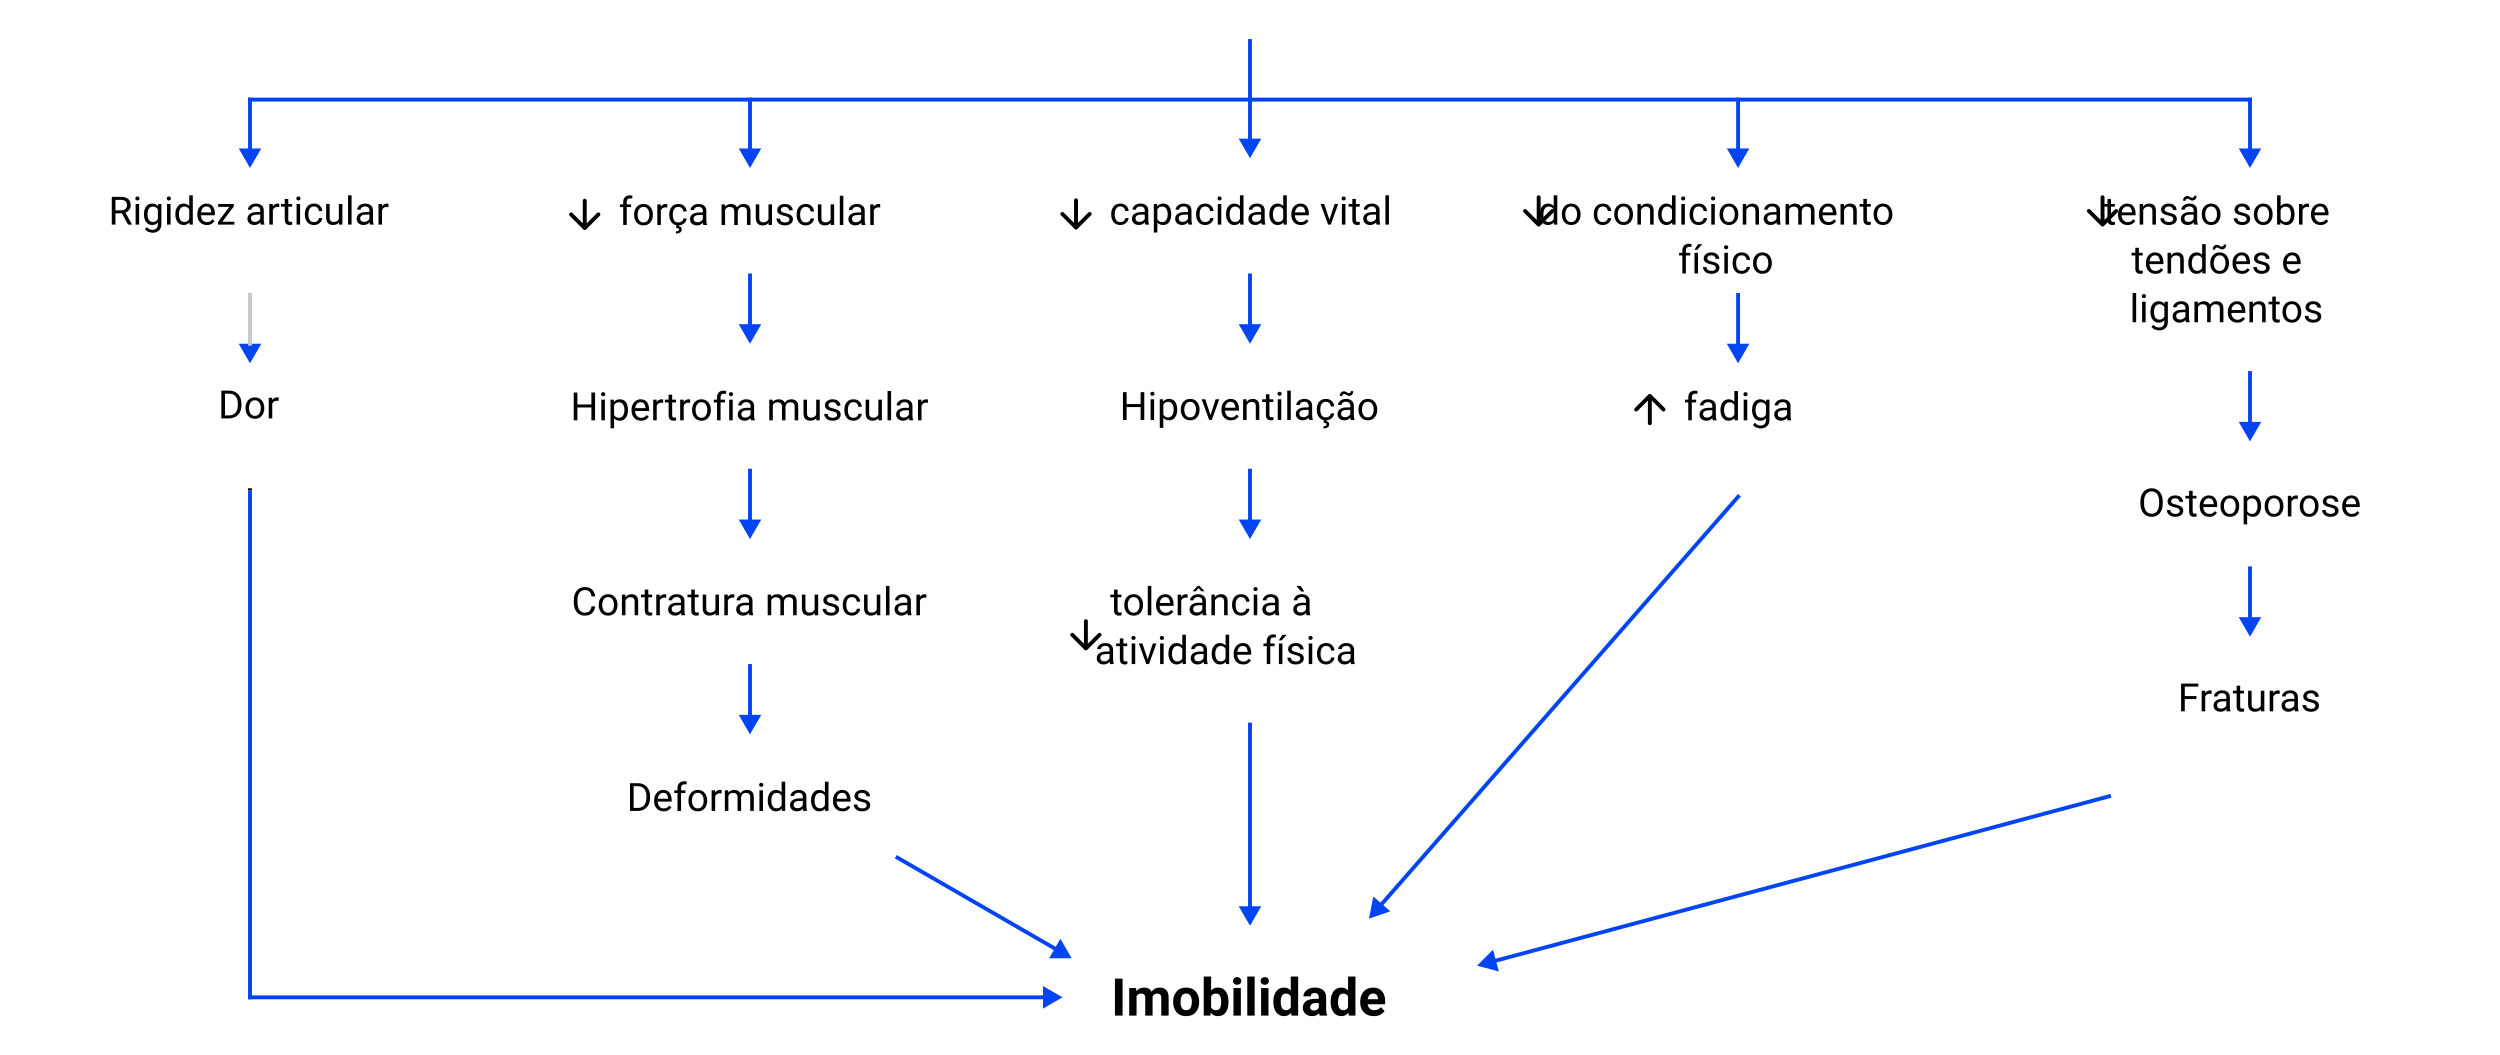
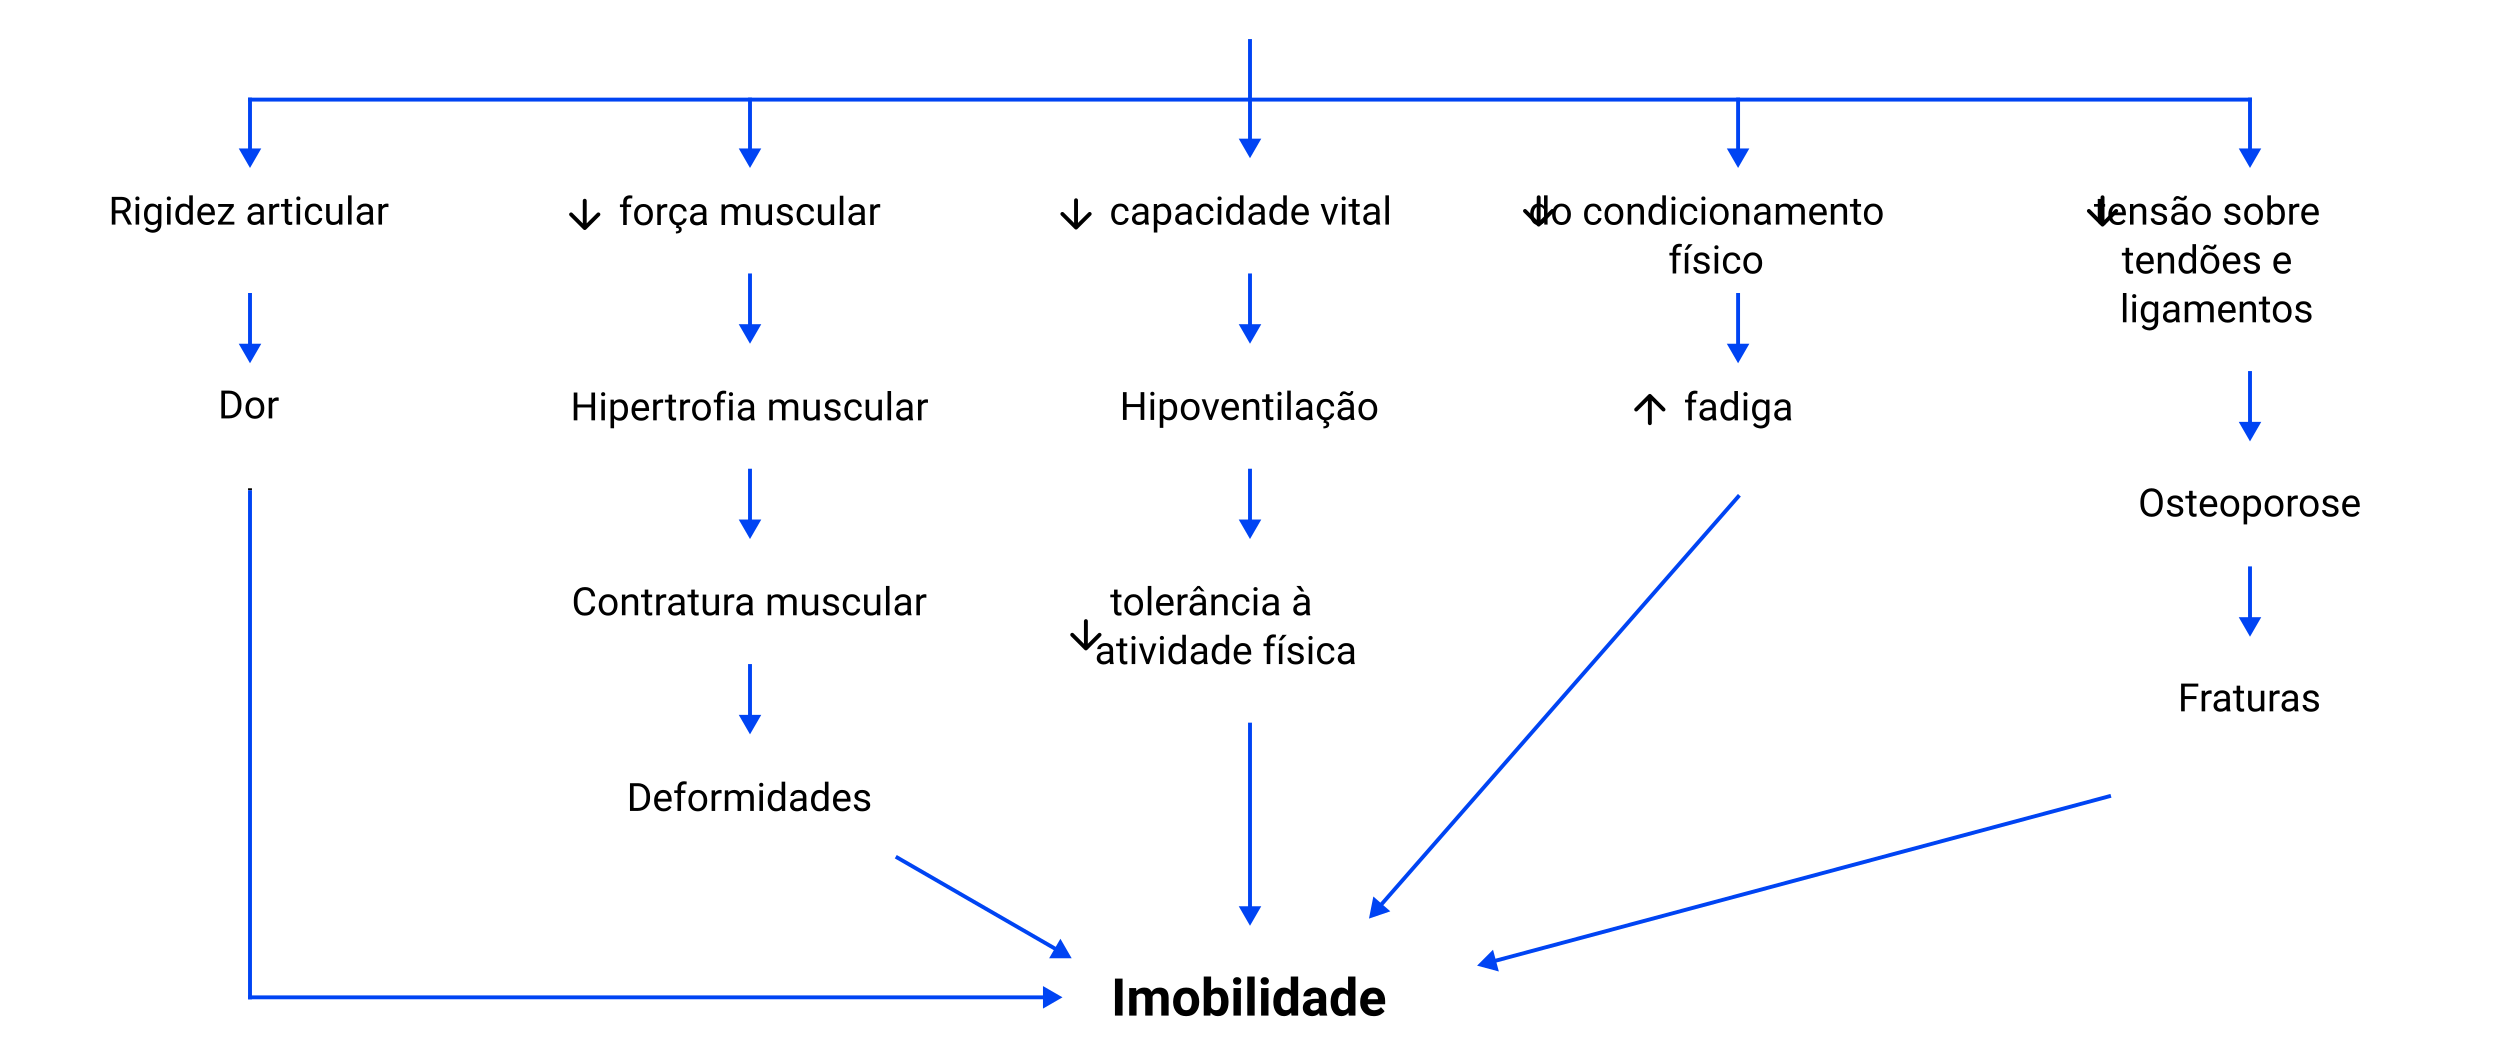
- <svg xmlns="http://www.w3.org/2000/svg" width="1280" height="540" fill="none" version="1.1" viewBox="0 0 1280 540">
-   <g fill="#000000" font-family="Roboto" font-size="20px">
-     <text x="-56.097" y="-140.672" letter-spacing="0px" word-spacing="0px" style="line-height:0;white-space:pre" xml:space="preserve">
-       <tspan x="-56.097" y="-135.672" />
-     </text>
-     <text x="-56.097" y="-140.672" letter-spacing="0em" style="line-height:1;white-space:pre" xml:space="preserve">
-       <tspan x="-56.097" y="-125.672" />
-     </text>
-     <text x="-56.097" y="-140.672" letter-spacing="0em" style="white-space:pre" xml:space="preserve" />
+ <svg xmlns="http://www.w3.org/2000/svg" width="1280" height="540" fill="none" version="1.1" viewBox="0 0 1280 540" id="svg208">
+   <defs id="defs212" />
+   <path d="m129 251v-1h-2v1z" fill="#000" id="path22" />
+   <text x="-2.422" y="-137.916" fill="#000000" font-family="Roboto" font-size="20px" letter-spacing="0em" style="white-space:pre" xml:space="preserve" id="text78" />
+   <g transform="translate(0 -58.264)" id="g118">
+     <rect x="550" y="558.26" width="180" height="40" fill="none" id="rect114" />
+     <text x="-38.642" y="-63.442" fill="#000000" font-family="Roboto" font-size="28px" font-weight="600" letter-spacing="0em" style="white-space:pre" xml:space="preserve" id="text116" />
  </g>
-   <path d="m385 341v-1h-2v1zm-1 35 5.774-10h-11.548zm-1-35v26h2v-26z" fill="#0044f3" />
-   <g fill="#0044f3">
-     <path d="m534 504.86v4.773h-407v2h407v4.773l10-5.773z" />
-     <path d="m127 251v260.64h2v-260.64z" />
-   </g>
-   <path d="m129 251v-1h-2v1z" fill="#000" />
-   <g fill="#0044f3">
-     <path d="m385 241v-1h-2v1zm-1 35 5.774-10h-11.548zm-1-35v26h2v-26z" />
-     <path d="m641 241v-1h-2v1zm-1 35 5.774-10h-11.548zm-1-35v26h2v-26z" />
-     <path d="m641 371v-1h-2v1zm-1 103 5.774-10h-11.547zm-1-103v94h2v-94z" />
-     <path d="m890.66 254.99 0.658-0.753-1.505-1.317-0.659 0.752zm-189.75 215.34 10.93-3.724-8.69-7.604zm188.25-216.66-183.07 209.23 1.505 1.317 183.07-209.23z" />
-     <path d="m1153 291v-1h-2v1zm-1 35 5.77-10h-11.54zm-1-35v26h2v-26z" />
-   </g>
-   <g transform="translate(0 13.907)">
-     <rect x="284" y="186.09" width="200" height="40" fill="none" stroke-linecap="round" stroke-linejoin="round" stroke-width="10" />
-   </g>
-   <g transform="translate(0 39.841)">
-     <rect x="309" y="360.16" width="150" height="40" fill="none" stroke-linecap="round" stroke-linejoin="round" stroke-width="10" />
-   </g>
-   <g transform="translate(0 13.668)">
-     <rect x="565" y="186.33" width="150" height="40" fill="none" stroke-linecap="round" stroke-linejoin="round" stroke-width="10" />
-   </g>
-   <g transform="translate(0 41.512)">
-     <rect x="1092" y="208.49" width="120" height="40" fill="none" stroke-linecap="round" stroke-linejoin="round" stroke-width="10" />
-   </g>
-   <g transform="translate(0 55.347)">
-     <rect x="1102" y="294.65" width="100" height="40" fill="none" stroke-linecap="round" stroke-linejoin="round" stroke-width="10" />
-   </g>
-   <g fill="#0044f3">
-     <path d="m129 151v-1h-2v1zm-1 35 5.774-10h-11.548zm-1-35v26h2v-26z" />
-     <path d="m385 141v-1h-2v1zm-1 35 5.774-10h-11.548zm-1-35v26h2v-26z" />
-     <path d="m641 141v-1h-2v1zm-1 35 5.774-10h-11.548zm-1-35v26h2v-26z" />
-     <path d="m890.9 151v-1h-2v1zm-1 35 5.774-10h-11.548zm-1-35v26h2v-26z" />
-     <path d="m1153 191v-1h-2v1zm-1 35 5.77-10h-11.54zm-1-35v26h2v-26z" />
-   </g>
-   <g transform="translate(0 11.295)">
-     <rect x="540" y="288.71" width="200" height="50" fill="none" stroke-linecap="round" stroke-linejoin="round" stroke-width="10" />
-     <text x="640.015" y="308.607" font-family="'Bebas Neue'" font-size="20px" letter-spacing="0px" style="line-height:1.25" xml:space="preserve">
-       <tspan x="640.015" y="308.607" fill="#000000" font-family="Roboto" font-size="20px" text-align="center" text-anchor="middle" />
-     </text>
-     <path d="m555.98 305.71a1 1 0 0 0-1 1v11.586l-5.293-5.293a1 1 0 0 0-0.707-0.293 1 1 0 0 0-0.707 0.293 1 1 0 0 0 0 1.414l7 7a1 1 0 0 0 0.062 0.047 1 1 0 0 0 0.129 0.092 1 1 0 0 0 0.135 0.068 1 1 0 0 0 0.148 0.049 1 1 0 0 0 0.158 0.025 1 1 0 0 0 0.074 0.012 1 1 0 0 0 0.074-0.012 1 1 0 0 0 0.158-0.025 1 1 0 0 0 0.148-0.049 1 1 0 0 0 0.135-0.068 1 1 0 0 0 0.129-0.092 1 1 0 0 0 0.062-0.047l7-7a1 1 0 0 0 0-1.414 1 1 0 0 0-1.414 0l-5.293 5.293v-11.586a1 1 0 0 0-1-1z" color="#000000" fill="#000" stroke-linecap="round" stroke-linejoin="round" style="-inkscape-stroke:none" />
-   </g>
-   <text x="-2.422" y="-137.916" fill="#000000" font-family="Roboto" font-size="20px" letter-spacing="0em" style="white-space:pre" xml:space="preserve" />
-   <text x="55.578" y="65" fill="#666666" font-family="'Bebas Neue'" font-size="40px" letter-spacing="0px" style="line-height:1.25" xml:space="preserve">
-     <tspan x="55.578" y="65" />
-     <tspan x="55.578" y="115" fill="#000000" font-family="Roboto" font-size="20px">Rigidez articular</tspan>
-   </text>
-   <g fill="#0044f3">
-     <path d="m127 50v2h1026v-2h-1025z" color="#000000" stroke-linecap="square" style="-inkscape-stroke:none" />
-     <path d="m129 51v-1h-2v1zm-1 35 5.774-10h-11.548zm-1-35v26h2v-26z" />
-     <path d="m385 51v-1h-2v1zm-1 35 5.774-10h-11.548zm-1-35v26h2v-26z" />
-     <path d="m641 21v-1h-2v1zm-1 60 5.774-10h-11.548zm-1-60v51h2v-51z" />
-     <path d="m890.9 51v-1h-2v1zm-1 35 5.774-10h-11.548zm-1-35v26h2v-26z" />
-     <path d="m1153 51v-1h-2v1zm-1 35 5.77-10h-11.54zm-1-35v26h2v-26z" />
-   </g>
-   <g transform="translate(0 -9.9023)">
-     <text x="895.985" y="124.902" fill="#000000" font-family="Roboto" font-size="20px" letter-spacing="0px" text-anchor="middle" style="line-height:1.25" xml:space="preserve">
-       <tspan x="895.985" y="124.902" text-align="center">do condicionamento</tspan>
-       <tspan x="895.985" y="149.902" text-align="center">físico</tspan>
-     </text>
-     <path d="m787.8 109.9a1 1 0 0 0-1 1v11.586l-5.293-5.293a1 1 0 0 0-0.707-0.293 1 1 0 0 0-0.707 0.293 1 1 0 0 0 0 1.414l7 7a1 1 0 0 0 0.062 0.047 1 1 0 0 0 0.129 0.092 1 1 0 0 0 0.135 0.068 1 1 0 0 0 0.148 0.049 1 1 0 0 0 0.158 0.025 1 1 0 0 0 0.074 0.012 1 1 0 0 0 0.074-0.012 1 1 0 0 0 0.158-0.025 1 1 0 0 0 0.148-0.049 1 1 0 0 0 0.135-0.068 1 1 0 0 0 0.129-0.092 1 1 0 0 0 0.062-0.047l7-7a1 1 0 0 0 0-1.414 1 1 0 0 0-1.414 0l-5.293 5.293v-11.586a1 1 0 0 0-1-1z" color="#000000" fill="#000" stroke-linecap="round" stroke-linejoin="round" style="-inkscape-stroke:none" />
-   </g>
-   <rect x="127" y="150" width="2" height="27" fill="#ccc" />
-   <path d="m1080.1 408.68 0.966-0.259-0.518-1.932-0.966 0.259zm-323.84 85.738 11.154 2.989-2.989-11.155zm323.33-87.67-314.89 84.375 0.518 1.932 314.89-84.375z" fill="#0044f3" />
-   <g transform="translate(0 -58.264)">
-     <rect x="550" y="558.26" width="180" height="40" fill="none" />
-     <text x="-38.642" y="-63.442" fill="#000000" font-family="Roboto" font-size="28px" font-weight="600" letter-spacing="0em" style="white-space:pre" xml:space="preserve" />
-   </g>
-   <path d="m460 438.27-0.866-0.5-1 1.732 0.866 0.5zm88.701 52.366-5.773-10-5.774 10zm-89.701-50.634 81.406 47 1-1.732-81.406-47z" fill="#0044f3" />
-   <text x="-2.422" y="-39.006" fill="#000000" font-family="Roboto" font-size="20px" letter-spacing="0em" style="white-space:pre" xml:space="preserve" />
-   <text x="111.677" y="214.219" fill="#666666" font-family="'Bebas Neue'" font-size="40px" letter-spacing="0px" style="line-height:1.25" xml:space="preserve">
-     <tspan x="111.677" y="214.219" fill="#000000" font-family="Roboto" font-size="20px">Dor</tspan>
-   </text>
-   <text x="1152.317" y="120.42" fill="#000000" font-family="'Bebas Neue'" font-size="20px" letter-spacing="0px" style="line-height:1.25" xml:space="preserve">
-     <tspan x="1152.317" y="120.42" fill="#000000" font-family="Roboto" font-size="20px" text-align="center" text-anchor="middle" />
-   </text>
-   <g transform="translate(0 -5.4199)">
-     <path d="m1076.5 105.42a1 1 0 0 0-1 1v11.586l-5.293-5.293a1 1 0 0 0-0.707-0.293 1 1 0 0 0-0.707 0.293 1 1 0 0 0 0 1.414l7 7a1 1 0 0 0 0.062 0.047 1 1 0 0 0 0.129 0.092 1 1 0 0 0 0.135 0.068 1 1 0 0 0 0.148 0.049 1 1 0 0 0 0.158 0.025 1 1 0 0 0 0.074 0.012 1 1 0 0 0 0.074-0.012 1 1 0 0 0 0.158-0.025 1 1 0 0 0 0.148-0.049 1 1 0 0 0 0.135-0.068 1 1 0 0 0 0.129-0.092 1 1 0 0 0 0.062-0.047l7-7a1 1 0 0 0 0-1.414 1 1 0 0 0-1.414 0l-5.293 5.293v-11.586a1 1 0 0 0-1-1z" color="#000000" fill="#000" stroke-linecap="round" stroke-linejoin="round" style="-inkscape-stroke:none" />
-     <text x="1152.317" y="120.42" fill="#000000" font-family="Roboto" font-size="20px" letter-spacing="0px" text-anchor="middle" style="line-height:1.25" xml:space="preserve">
-       <tspan x="1152.317" y="120.42" text-align="center">tensão sobre</tspan>
-       <tspan x="1152.317" y="145.42" text-align="center">tendões e</tspan>
-       <tspan x="1152.317" y="170.42" text-align="center">ligamentos</tspan>
+   <text x="-2.422" y="-39.006" fill="#000000" font-family="Roboto" font-size="20px" letter-spacing="0em" style="white-space:pre" xml:space="preserve" id="text122" />
+   <g id="dor">
+     <path d="m 129,151 v -1 h -2 v 1 z m -1,35 5.774,-10 h -11.548 z m -1,-35 v 26 h 2 v -26 z" id="path56" style="fill:#0044f3" />
+     <g fill="#0044f3" id="g20">
+       <path d="m 534,504.86 v 4.773 H 127 v 2 h 407 v 4.773 l 10,-5.773 z" id="path16" />
+       <path d="m 127,251 v 260.64 h 2 V 251 Z" id="path18" />
+     </g>
+     <text x="111.677" y="214.219" fill="#666666" font-family="'Bebas Neue'" font-size="40px" letter-spacing="0px" style="line-height:1.25" xml:space="preserve" id="text126">
+       <tspan x="111.677" y="214.219" fill="#000000" font-family="Roboto" font-size="20px" id="tspan124">Dor</tspan>
    </text>
  </g>
-   <g font-family="'Bebas Neue'" letter-spacing="0px">
-     <text x="654.753" y="668.291" font-size="40px" style="line-height:1.25" xml:space="preserve">
-       <tspan x="654.753" y="668.291" />
-       <tspan x="654.753" y="718.291" fill="#000000" font-size="20px" />
-     </text>
-     <text x="568.913" y="520" font-size="26.667px" style="line-height:1.25" xml:space="preserve">
-       <tspan x="568.913" y="520" fill="#000000" font-family="Roboto" font-size="26.667px" font-weight="bold">Imobilidade</tspan>
-     </text>
-     <text x="292.091" y="215.205" font-size="20px" style="line-height:1.25" xml:space="preserve">
-       <tspan x="292.091" y="215.205" fill="#000000" font-family="Roboto" font-size="20px">Hipertrofia muscular</tspan>
+   <text x="1152.317" y="120.42" fill="#000000" font-family="'Bebas Neue'" font-size="20px" letter-spacing="0px" style="line-height:1.25" xml:space="preserve" id="text130">
+     <tspan x="1152.317" y="120.42" fill="#000000" font-family="Roboto" font-size="20px" text-align="center" text-anchor="middle" id="tspan128" />
+   </text>
+   <text x="654.753" y="668.291" font-size="40px" style="line-height:1.25;font-family:'Bebas Neue';letter-spacing:0px" xml:space="preserve" id="text148">
+     <tspan x="654.753" y="668.291" id="tspan144" />
+     <tspan x="654.753" y="718.291" fill="#000000" font-size="20px" id="tspan146" />
+   </text>
+   <text x="568.913" y="520" font-size="26.667px" style="line-height:1.25;font-family:'Bebas Neue';letter-spacing:0px" xml:space="preserve" id="text152">
+     <tspan x="568.913" y="520" fill="#000000" font-family="Roboto" font-size="26.667px" font-weight="bold" id="tspan150">Imobilidade</tspan>
+   </text>
+   <g id="g1780">
+     <path d="m 385,141 v -1 h -2 v 1 z m -1,35 5.774,-10 h -11.548 z m -1,-35 v 26 h 2 v -26 z" id="path58" style="fill:#0044f3" />
+     <text x="292.091" y="215.205" font-size="20px" style="line-height:1.25;font-family:'Bebas Neue';letter-spacing:0px" xml:space="preserve" id="text156">
+       <tspan x="292.091" y="215.205" fill="#000000" font-family="Roboto" font-size="20px" id="tspan154">Hipertrofia muscular</tspan>
    </text>
  </g>
-   <path d="m550.93 101.53a1 1 0 0 0-1 1v11.586l-5.293-5.293a1 1 0 0 0-0.707-0.293 1 1 0 0 0-0.707 0.293 1 1 0 0 0 0 1.414l7 7a1 1 0 0 0 0.062 0.047 1 1 0 0 0 0.129 0.092 1 1 0 0 0 0.135 0.068 1 1 0 0 0 0.148 0.049 1 1 0 0 0 0.158 0.025 1 1 0 0 0 0.074 0.012 1 1 0 0 0 0.074-0.012 1 1 0 0 0 0.158-0.025 1 1 0 0 0 0.148-0.049 1 1 0 0 0 0.135-0.068 1 1 0 0 0 0.129-0.092 1 1 0 0 0 0.062-0.047l7-7a1 1 0 0 0 0-1.414 1 1 0 0 0-1.414 0l-5.293 5.293v-11.586a1 1 0 0 0-1-1z" color="#000000" fill="#000" stroke-linecap="round" stroke-linejoin="round" style="-inkscape-stroke:none" />
-   <text x="568.033" y="115" font-family="'Bebas Neue'" font-size="20px" letter-spacing="0px" style="line-height:1.25" xml:space="preserve">
-     <tspan x="568.033" y="115" fill="#000000" font-family="Roboto" font-size="20px">capacidade vital</tspan>
-   </text>
-   <g font-size="20px" letter-spacing="0px">
-     <text x="292.628" y="315" font-family="'Bebas Neue'" style="line-height:1.25" xml:space="preserve">
-       <tspan x="292.628" y="315" fill="#000000" font-family="Roboto" font-size="20px">Contratura muscular</tspan>
-     </text>
-     <text x="320.89" y="415.205" font-family="'Bebas Neue'" style="line-height:1.25" xml:space="preserve">
-       <tspan x="320.89" y="415.205" fill="#000000" font-family="Roboto" font-size="20px">Deformidades</tspan>
-     </text>
-     <text x="573.296" y="215" font-family="'Bebas Neue'" style="line-height:1.25" xml:space="preserve">
-       <tspan x="573.296" y="215" fill="#000000" font-family="Roboto" font-size="20px">Hipoventilação</tspan>
-     </text>
-     <text x="640.015" y="315" fill="#000000" font-family="Roboto" text-anchor="middle" style="line-height:1.25" xml:space="preserve">
-       <tspan x="640.015" y="315" text-align="center">tolerância à </tspan>
-       <tspan x="640.015" y="340" text-align="center">atividade física</tspan>
+   <g id="g2088">
+     <path d="m 385,241 v -1 h -2 v 1 z m -1,35 5.774,-10 h -11.548 z m -1,-35 v 26 h 2 v -26 z" id="path24" style="fill:#0044f3" />
+     <text x="292.628" y="315" font-family="'Bebas Neue'" style="font-size:20px;line-height:1.25;letter-spacing:0px" xml:space="preserve" id="text168">
+       <tspan x="292.628" y="315" fill="#000000" font-family="Roboto" font-size="20px" id="tspan166">Contratura muscular</tspan>
    </text>
  </g>
-   <g transform="translate(0 -3.3049)">
-     <path d="m844.72 220.99a1 1 0 0 1-1-1v-11.586l-5.293 5.293a1 1 0 0 1-0.707 0.293 1 1 0 0 1-0.707-0.293 1 1 0 0 1 0-1.414l7-7a1 1 0 0 1 0.062-0.047 1 1 0 0 1 0.129-0.092 1 1 0 0 1 0.135-0.068 1 1 0 0 1 0.148-0.049 1 1 0 0 1 0.158-0.025 1 1 0 0 1 0.074-0.012 1 1 0 0 1 0.074 0.012 1 1 0 0 1 0.158 0.025 1 1 0 0 1 0.148 0.049 1 1 0 0 1 0.135 0.068 1 1 0 0 1 0.129 0.092 1 1 0 0 1 0.062 0.047l7 7a1 1 0 0 1 0 1.414 1 1 0 0 1-1.414 0l-5.293-5.293v11.586a1 1 0 0 1-1 1z" color="#000000" fill="#000" stroke-linecap="round" stroke-linejoin="round" style="-inkscape-stroke:none" />
-     <text x="862.13" y="218.51" font-family="'Bebas Neue'" font-size="20px" letter-spacing="0px" style="line-height:1.25" xml:space="preserve">
-       <tspan x="862.13" y="218.51" fill="#000000" font-family="Roboto" font-size="20px">fadiga</tspan>
+   <g id="g1161">
+     <path d="m385 341v-1h-2v1zm-1 35 5.774-10h-11.548zm-1-35v26h2v-26z" fill="#0044f3" id="path14" />
+     <path d="m460 438.27-0.866-0.5-1 1.732 0.866 0.5zm88.701 52.366-5.773-10-5.774 10zm-89.701-50.634 81.406 47 1-1.732-81.406-47z" fill="#0044f3" id="path120" />
+     <text x="320.89" y="415.205" font-family="'Bebas Neue'" style="font-size:20px;line-height:1.25;letter-spacing:0px" xml:space="preserve" id="text172">
+       <tspan x="320.89" y="415.205" fill="#000000" font-family="Roboto" font-size="20px" id="tspan170">Deformidades</tspan>
    </text>
  </g>
-   <text x="1094.729" y="264.414" font-family="'Bebas Neue'" font-size="20px" letter-spacing="0px" style="line-height:1.25" xml:space="preserve">
-     <tspan x="1094.729" y="264.414" fill="#000000" font-family="Roboto" font-size="20px">Osteoporose</tspan>
-   </text>
-   <text x="1115.076" y="364.219" font-family="'Bebas Neue'" font-size="20px" letter-spacing="0px" style="line-height:1.25" xml:space="preserve">
-     <tspan x="1115.076" y="364.219" fill="#000000" font-family="Roboto" font-size="20px">Fraturas</tspan>
-   </text>
-   <path d="m299.39 101.77a1 1 0 0 0-1 1v11.586l-5.293-5.293a1 1 0 0 0-0.707-0.293 1 1 0 0 0-0.707 0.293 1 1 0 0 0 0 1.414l7 7a1 1 0 0 0 0.062 0.047 1 1 0 0 0 0.129 0.092 1 1 0 0 0 0.135 0.068 1 1 0 0 0 0.148 0.049 1 1 0 0 0 0.158 0.025 1 1 0 0 0 0.074 0.012 1 1 0 0 0 0.074-0.012 1 1 0 0 0 0.158-0.025 1 1 0 0 0 0.148-0.049 1 1 0 0 0 0.135-0.068 1 1 0 0 0 0.129-0.092 1 1 0 0 0 0.062-0.047l7-7a1 1 0 0 0 0-1.414 1 1 0 0 0-1.414 0l-5.293 5.293v-11.586a1 1 0 0 0-1-1z" color="#000000" fill="#000" stroke-linecap="round" stroke-linejoin="round" style="-inkscape-stroke:none" />
-   <text x="316.808" y="115.205" font-family="'Bebas Neue'" font-size="20px" letter-spacing="0px" style="line-height:1.25" xml:space="preserve">
-     <tspan x="316.808" y="115.205" fill="#000000" font-family="Roboto" font-size="20px">força muscular</tspan>
-   </text>
+   <g id="g1775">
+     <path d="m 641,141 v -1 h -2 v 1 z m -1,35 5.774,-10 h -11.548 z m -1,-35 v 26 h 2 v -26 z" id="path60" style="fill:#0044f3" />
+     <text x="573.296" y="215" font-family="'Bebas Neue'" style="font-size:20px;line-height:1.25;letter-spacing:0px" xml:space="preserve" id="text176">
+       <tspan x="573.296" y="215" fill="#000000" font-family="Roboto" font-size="20px" id="tspan174">Hipoventilação</tspan>
+     </text>
+   </g>
+   <g id="g1439">
+     <path d="m 641,241 v -1 h -2 v 1 z m -1,35 5.774,-10 h -11.548 z m -1,-35 v 26 h 2 v -26 z" id="path26" style="fill:#0044f3" />
+     <path d="m 641,371 v -1 h -2 v 1 z m -1,103 5.774,-10 h -11.547 z m -1,-103 v 94 h 2 v -94 z" id="path28" style="fill:#0044f3" />
+     <path d="m 555.98,317.005 a 1,1 0 0 0 -1,1 v 11.586 l -5.293,-5.293 a 1,1 0 0 0 -0.707,-0.293 1,1 0 0 0 -0.707,0.293 1,1 0 0 0 0,1.414 l 7,7 a 1,1 0 0 0 0.062,0.047 1,1 0 0 0 0.129,0.092 1,1 0 0 0 0.135,0.068 1,1 0 0 0 0.148,0.049 1,1 0 0 0 0.158,0.025 1,1 0 0 0 0.074,0.012 1,1 0 0 0 0.074,-0.012 1,1 0 0 0 0.158,-0.025 1,1 0 0 0 0.148,-0.049 1,1 0 0 0 0.135,-0.068 1,1 0 0 0 0.129,-0.092 1,1 0 0 0 0.062,-0.047 l 7,-7 a 1,1 0 0 0 0,-1.414 1,1 0 0 0 -1.414,0 l -5.293,5.293 v -11.586 a 1,1 0 0 0 -1,-1 z" color="#000000" fill="#000000" stroke-linecap="round" stroke-linejoin="round" style="-inkscape-stroke:none" id="path74" />
+     <text x="640.015" y="315" fill="#000000" font-family="Roboto" text-anchor="middle" style="font-size:20px;line-height:1.25;letter-spacing:0px" xml:space="preserve" id="text182">
+       <tspan x="640.015" y="315" text-align="center" id="tspan178">tolerância à </tspan>
+       <tspan x="640.015" y="340" text-align="center" id="tspan180">atividade física</tspan>
+     </text>
+   </g>
+   <g id="g1556">
+     <path d="m 890.66,254.99 0.658,-0.753 -1.505,-1.317 -0.659,0.752 z m -189.75,215.34 10.93,-3.724 -8.69,-7.604 z M 889.16,253.67 706.09,462.9 l 1.505,1.317 183.07,-209.23 z" id="path30" style="fill:#0044f3" />
+     <path d="m 890.9,151 v -1 h -2 v 1 z m -1,35 5.774,-10 h -11.548 z m -1,-35 v 26 h 2 v -26 z" id="path62" style="fill:#0044f3" />
+     <path d="m 844.72,217.685 a 1,1 0 0 1 -1,-1 v -11.586 l -5.293,5.293 a 1,1 0 0 1 -0.707,0.293 1,1 0 0 1 -0.707,-0.293 1,1 0 0 1 0,-1.414 l 7,-7 a 1,1 0 0 1 0.062,-0.047 1,1 0 0 1 0.129,-0.092 1,1 0 0 1 0.135,-0.068 1,1 0 0 1 0.148,-0.049 1,1 0 0 1 0.158,-0.025 1,1 0 0 1 0.074,-0.012 1,1 0 0 1 0.074,0.012 1,1 0 0 1 0.158,0.025 1,1 0 0 1 0.148,0.049 1,1 0 0 1 0.135,0.068 1,1 0 0 1 0.129,0.092 1,1 0 0 1 0.062,0.047 l 7,7 a 1,1 0 0 1 0,1.414 1,1 0 0 1 -1.414,0 l -5.293,-5.293 v 11.586 a 1,1 0 0 1 -1,1 z" color="#000000" fill="#000000" stroke-linecap="round" stroke-linejoin="round" style="-inkscape-stroke:none" id="path186" />
+     <text x="862.13" y="215.205" font-family="'Bebas Neue'" font-size="20px" letter-spacing="0px" style="line-height:1.25" xml:space="preserve" id="text190">
+       <tspan x="862.13" y="215.205" fill="#000000" font-family="Roboto" font-size="20px" id="tspan188">fadiga</tspan>
+     </text>
+   </g>
+   <g id="g1770">
+     <path d="m 1153,191 v -1 h -2 v 1 z m -1,35 5.77,-10 h -11.54 z m -1,-35 v 26 h 2 v -26 z" id="path64" style="fill:#0044f3" />
+     <text x="1094.729" y="264.414" font-family="'Bebas Neue'" font-size="20px" letter-spacing="0px" style="line-height:1.25" xml:space="preserve" id="text196">
+       <tspan x="1094.729" y="264.414" fill="#000000" font-family="Roboto" font-size="20px" id="tspan194">Osteoporose</tspan>
+     </text>
+   </g>
+   <g id="g1663">
+     <path d="m 1153,291 v -1 h -2 v 1 z m -1,35 5.77,-10 h -11.54 z m -1,-35 v 26 h 2 v -26 z" id="path32" style="fill:#0044f3" />
+     <path d="m1080.1 408.68 0.966-0.259-0.518-1.932-0.966 0.259zm-323.84 85.738 11.154 2.989-2.989-11.155zm323.33-87.67-314.89 84.375 0.518 1.932 314.89-84.375z" fill="#0044f3" id="path112" />
+     <text x="1115.076" y="364.219" font-family="'Bebas Neue'" font-size="20px" letter-spacing="0px" style="line-height:1.25" xml:space="preserve" id="text200">
+       <tspan x="1115.076" y="364.219" fill="#000000" font-family="Roboto" font-size="20px" id="tspan198">Fraturas</tspan>
+     </text>
+   </g>
+   <g id="linha-1">
+     <text x="55.578" y="65" fill="#666666" font-family="'Bebas Neue'" font-size="40px" letter-spacing="0px" style="line-height:1.25" xml:space="preserve" id="text84">
+       <tspan x="55.578" y="65" id="tspan80" />
+       <tspan x="55.578" y="115" fill="#000000" font-family="Roboto" font-size="20px" id="tspan82">Rigidez articular</tspan>
+     </text>
+     <g fill="#0044f3" id="g98">
+       <path d="m127 50v2h1026v-2h-1025z" color="#000000" stroke-linecap="square" style="-inkscape-stroke:none" id="path86" />
+       <path d="m129 51v-1h-2v1zm-1 35 5.774-10h-11.548zm-1-35v26h2v-26z" id="path88" />
+       <path d="m385 51v-1h-2v1zm-1 35 5.774-10h-11.548zm-1-35v26h2v-26z" id="path90" />
+       <path d="m641 21v-1h-2v1zm-1 60 5.774-10h-11.548zm-1-60v51h2v-51z" id="path92" />
+       <path d="m890.9 51v-1h-2v1zm-1 35 5.774-10h-11.548zm-1-35v26h2v-26z" id="path94" />
+       <path d="m1153 51v-1h-2v1zm-1 35 5.77-10h-11.54zm-1-35v26h2v-26z" id="path96" />
+     </g>
+     <g transform="translate(0 -9.9023)" id="g108">
+       <text x="895.985" y="124.902" fill="#000000" font-family="Roboto" font-size="20px" letter-spacing="0px" text-anchor="middle" style="line-height:1.25" xml:space="preserve" id="text104">
+         <tspan x="895.985" y="124.902" text-align="center" id="tspan100">do condicionamento</tspan>
+         <tspan x="895.985" y="149.902" text-align="center" id="tspan102">físico</tspan>
+       </text>
+       <path d="m787.8 109.9a1 1 0 0 0-1 1v11.586l-5.293-5.293a1 1 0 0 0-0.707-0.293 1 1 0 0 0-0.707 0.293 1 1 0 0 0 0 1.414l7 7a1 1 0 0 0 0.062 0.047 1 1 0 0 0 0.129 0.092 1 1 0 0 0 0.135 0.068 1 1 0 0 0 0.148 0.049 1 1 0 0 0 0.158 0.025 1 1 0 0 0 0.074 0.012 1 1 0 0 0 0.074-0.012 1 1 0 0 0 0.158-0.025 1 1 0 0 0 0.148-0.049 1 1 0 0 0 0.135-0.068 1 1 0 0 0 0.129-0.092 1 1 0 0 0 0.062-0.047l7-7a1 1 0 0 0 0-1.414 1 1 0 0 0-1.414 0l-5.293 5.293v-11.586a1 1 0 0 0-1-1z" color="#000000" fill="#000" stroke-linecap="round" stroke-linejoin="round" style="-inkscape-stroke:none" id="path106" />
+     </g>
+     <g transform="translate(0 -5.4199)" id="g142">
+       <path d="m1076.5 105.42a1 1 0 0 0-1 1v11.586l-5.293-5.293a1 1 0 0 0-0.707-0.293 1 1 0 0 0-0.707 0.293 1 1 0 0 0 0 1.414l7 7a1 1 0 0 0 0.062 0.047 1 1 0 0 0 0.129 0.092 1 1 0 0 0 0.135 0.068 1 1 0 0 0 0.148 0.049 1 1 0 0 0 0.158 0.025 1 1 0 0 0 0.074 0.012 1 1 0 0 0 0.074-0.012 1 1 0 0 0 0.158-0.025 1 1 0 0 0 0.148-0.049 1 1 0 0 0 0.135-0.068 1 1 0 0 0 0.129-0.092 1 1 0 0 0 0.062-0.047l7-7a1 1 0 0 0 0-1.414 1 1 0 0 0-1.414 0l-5.293 5.293v-11.586a1 1 0 0 0-1-1z" color="#000000" fill="#000" stroke-linecap="round" stroke-linejoin="round" style="-inkscape-stroke:none" id="path132" />
+       <text x="1152.317" y="120.42" fill="#000000" font-family="Roboto" font-size="20px" letter-spacing="0px" text-anchor="middle" style="line-height:1.25" xml:space="preserve" id="text140">
+         <tspan x="1152.317" y="120.42" text-align="center" id="tspan134">tensão sobre</tspan>
+         <tspan x="1152.317" y="145.42" text-align="center" id="tspan136">tendões e</tspan>
+         <tspan x="1152.317" y="170.42" text-align="center" id="tspan138">ligamentos</tspan>
+       </text>
+     </g>
+     <path d="m550.93 101.53a1 1 0 0 0-1 1v11.586l-5.293-5.293a1 1 0 0 0-0.707-0.293 1 1 0 0 0-0.707 0.293 1 1 0 0 0 0 1.414l7 7a1 1 0 0 0 0.062 0.047 1 1 0 0 0 0.129 0.092 1 1 0 0 0 0.135 0.068 1 1 0 0 0 0.148 0.049 1 1 0 0 0 0.158 0.025 1 1 0 0 0 0.074 0.012 1 1 0 0 0 0.074-0.012 1 1 0 0 0 0.158-0.025 1 1 0 0 0 0.148-0.049 1 1 0 0 0 0.135-0.068 1 1 0 0 0 0.129-0.092 1 1 0 0 0 0.062-0.047l7-7a1 1 0 0 0 0-1.414 1 1 0 0 0-1.414 0l-5.293 5.293v-11.586a1 1 0 0 0-1-1z" color="#000000" fill="#000" stroke-linecap="round" stroke-linejoin="round" style="-inkscape-stroke:none" id="path160" />
+     <text x="568.033" y="115" font-family="'Bebas Neue'" font-size="20px" letter-spacing="0px" style="line-height:1.25" xml:space="preserve" id="text164">
+       <tspan x="568.033" y="115" fill="#000000" font-family="Roboto" font-size="20px" id="tspan162">capacidade vital</tspan>
+     </text>
+     <path d="m299.39 101.77a1 1 0 0 0-1 1v11.586l-5.293-5.293a1 1 0 0 0-0.707-0.293 1 1 0 0 0-0.707 0.293 1 1 0 0 0 0 1.414l7 7a1 1 0 0 0 0.062 0.047 1 1 0 0 0 0.129 0.092 1 1 0 0 0 0.135 0.068 1 1 0 0 0 0.148 0.049 1 1 0 0 0 0.158 0.025 1 1 0 0 0 0.074 0.012 1 1 0 0 0 0.074-0.012 1 1 0 0 0 0.158-0.025 1 1 0 0 0 0.148-0.049 1 1 0 0 0 0.135-0.068 1 1 0 0 0 0.129-0.092 1 1 0 0 0 0.062-0.047l7-7a1 1 0 0 0 0-1.414 1 1 0 0 0-1.414 0l-5.293 5.293v-11.586a1 1 0 0 0-1-1z" color="#000000" fill="#000" stroke-linecap="round" stroke-linejoin="round" style="-inkscape-stroke:none" id="path202" />
+     <text x="316.808" y="115.205" font-family="'Bebas Neue'" font-size="20px" letter-spacing="0px" style="line-height:1.25" xml:space="preserve" id="text206">
+       <tspan x="316.808" y="115.205" fill="#000000" font-family="Roboto" font-size="20px" id="tspan204">força muscular</tspan>
+     </text>
+   </g>
</svg>
